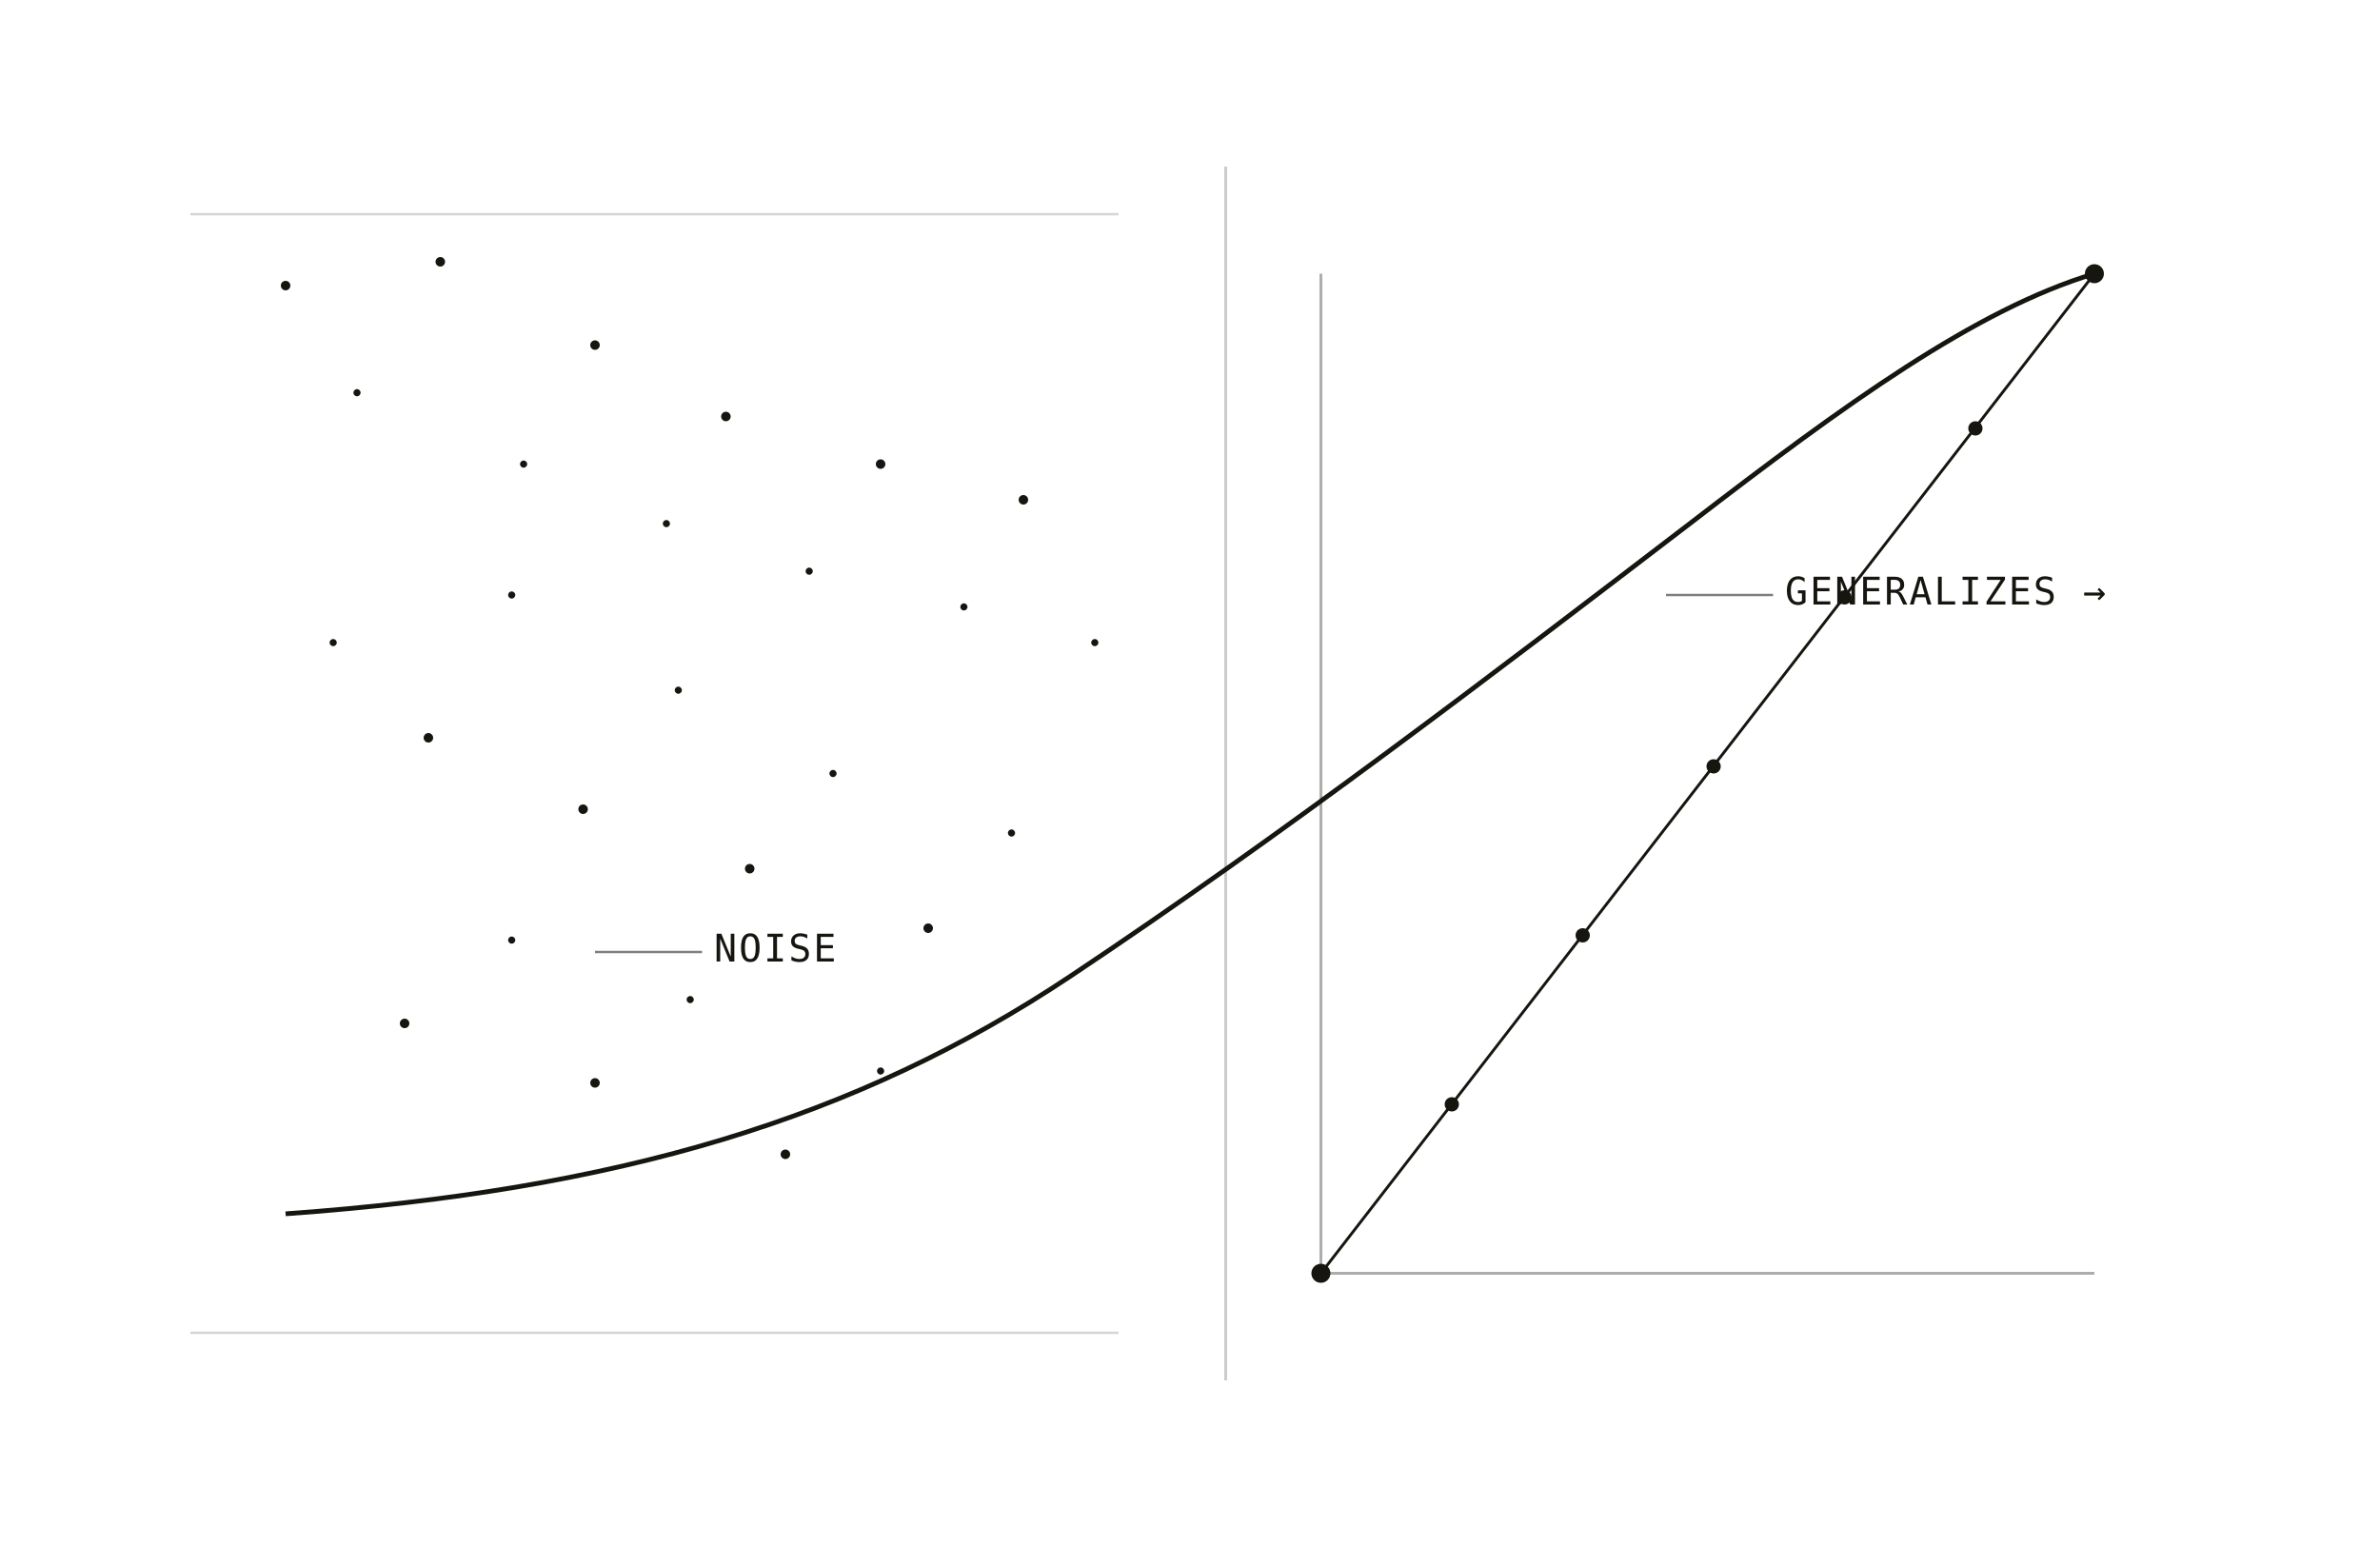
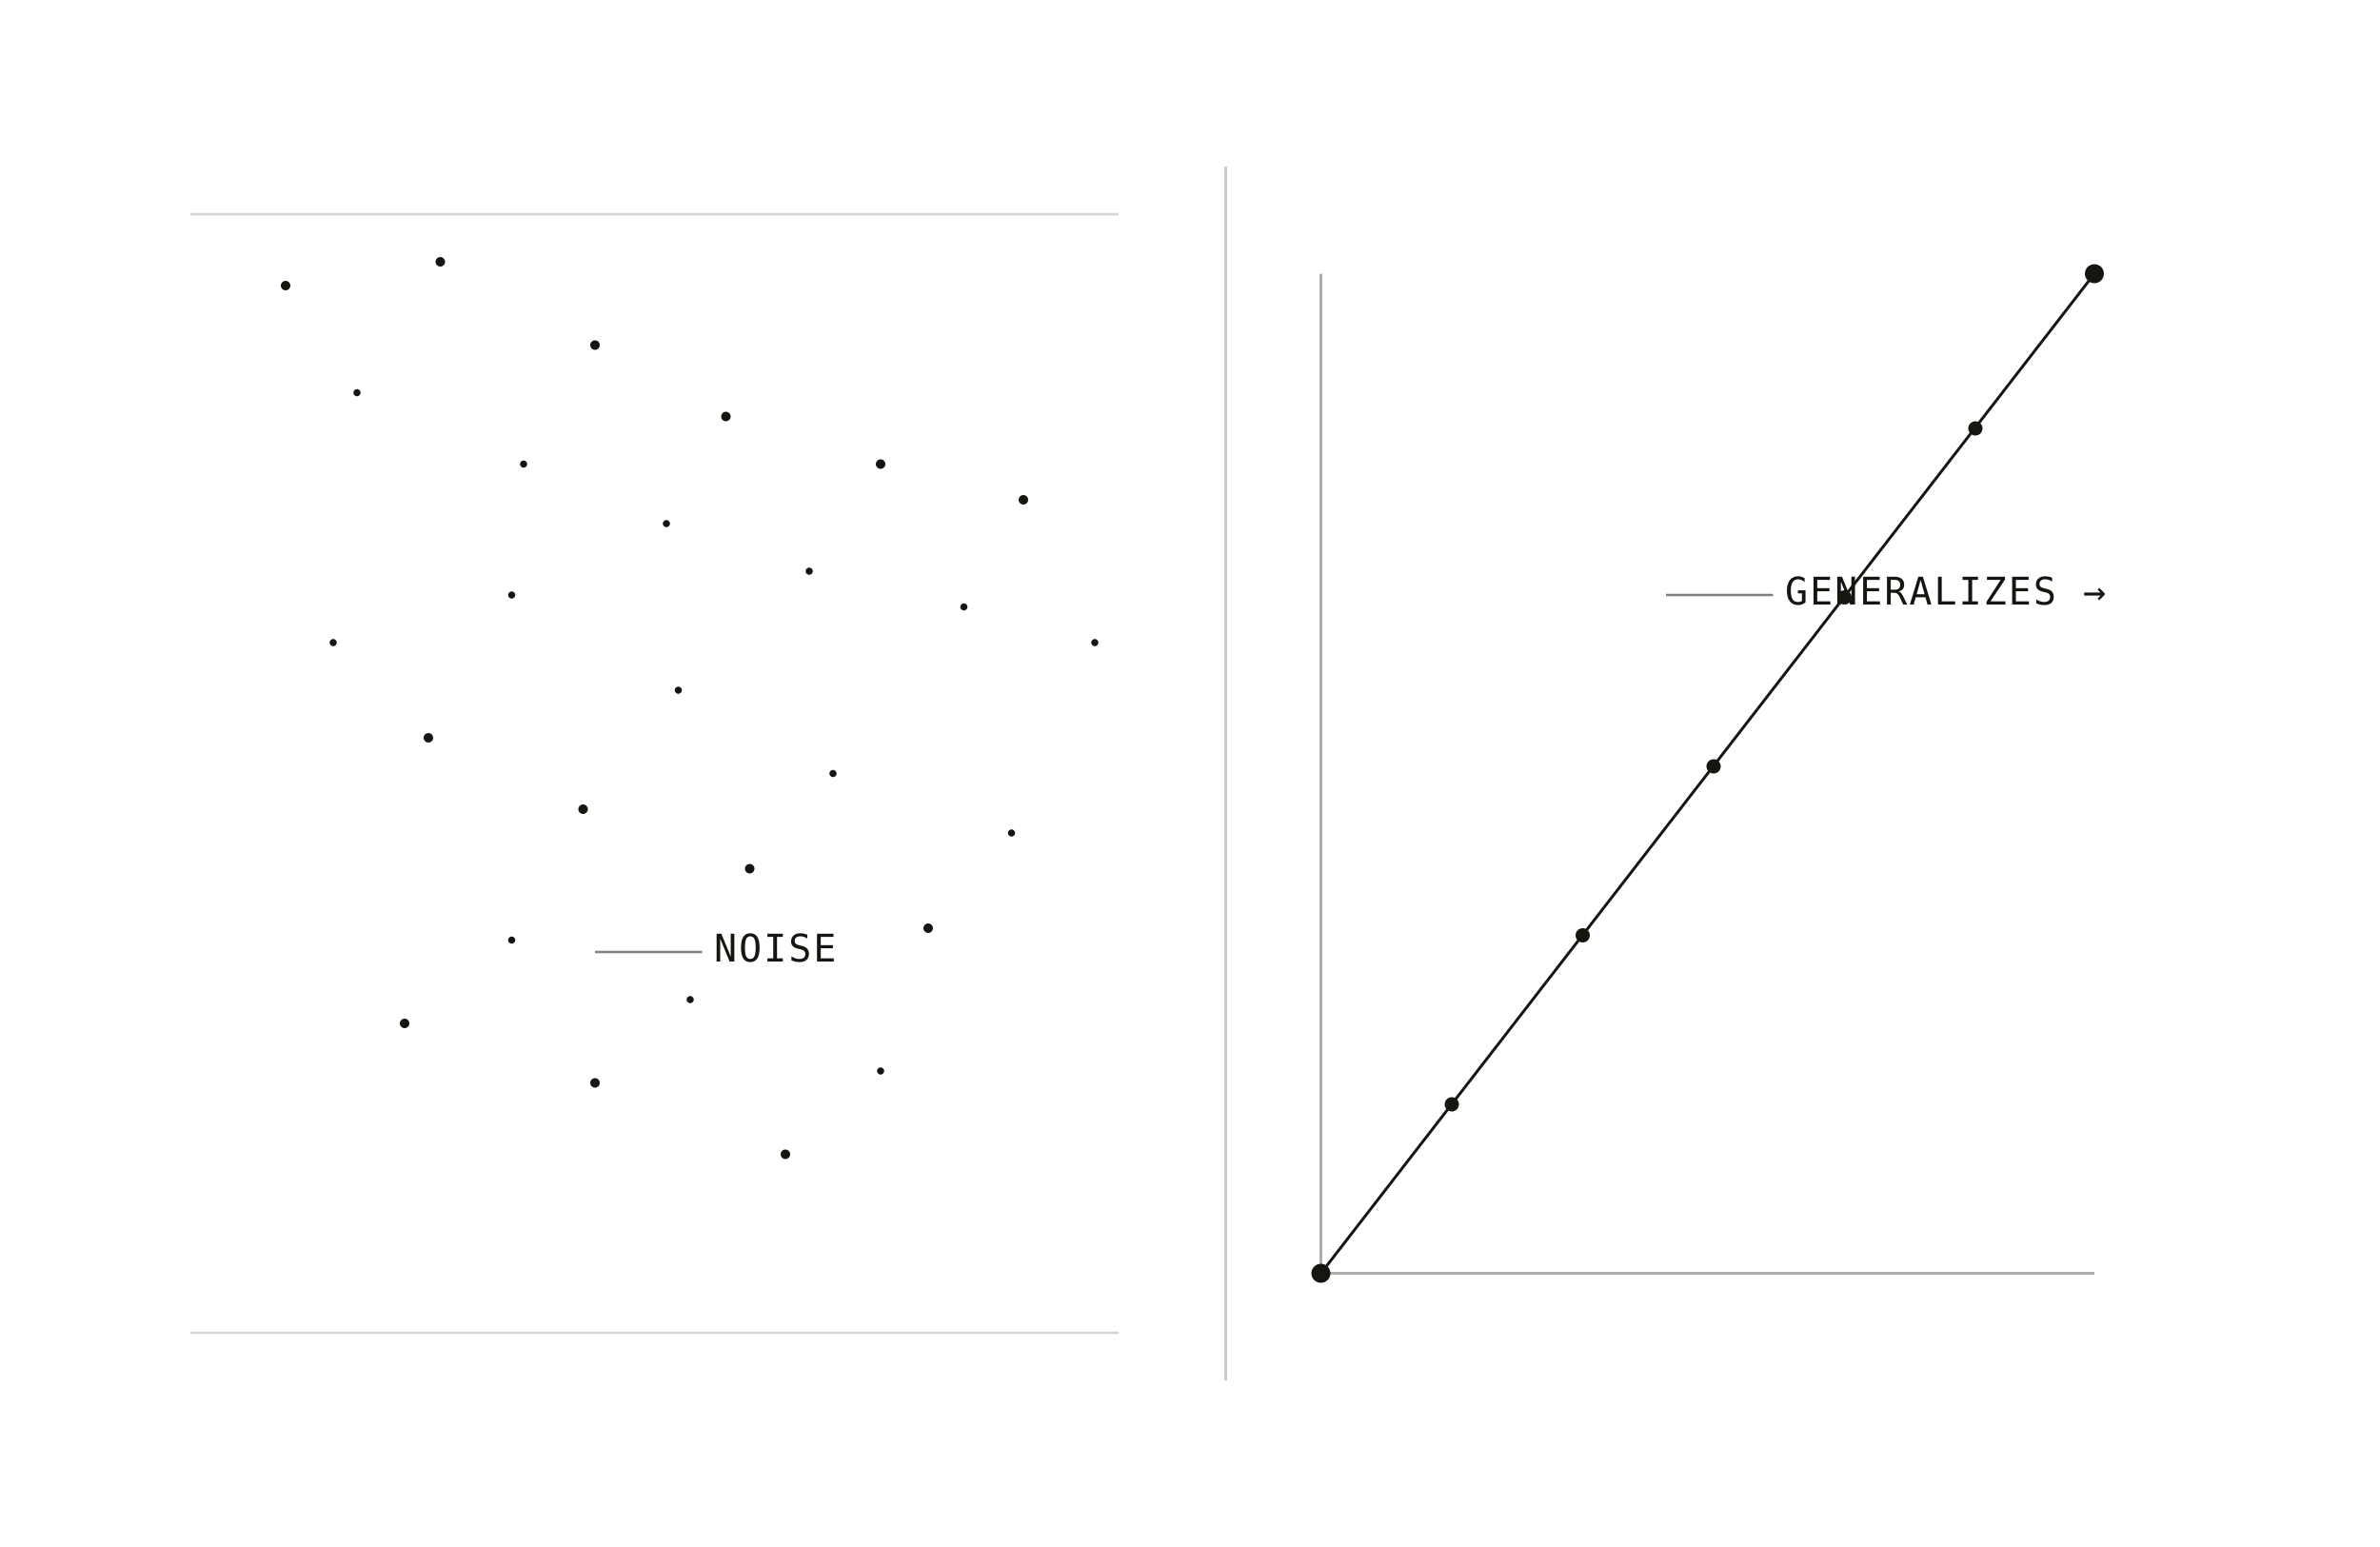
<svg xmlns="http://www.w3.org/2000/svg" viewBox="0 0 1000 650" fill="none">
  <g fill="#17150f">
    <circle cx="120" cy="120" r="2" />
    <circle cx="150" cy="165" r="1.5" />
    <circle cx="185" cy="110" r="2" />
    <circle cx="220" cy="195" r="1.5" />
    <circle cx="250" cy="145" r="2" />
    <circle cx="280" cy="220" r="1.5" />
    <circle cx="305" cy="175" r="2" />
    <circle cx="340" cy="240" r="1.5" />
    <circle cx="370" cy="195" r="2" />
    <circle cx="405" cy="255" r="1.5" />
    <circle cx="430" cy="210" r="2" />
    <circle cx="460" cy="270" r="1.5" />
    <circle cx="140" cy="270" r="1.5" />
    <circle cx="180" cy="310" r="2" />
    <circle cx="215" cy="250" r="1.5" />
    <circle cx="245" cy="340" r="2" />
    <circle cx="285" cy="290" r="1.5" />
    <circle cx="315" cy="365" r="2" />
    <circle cx="350" cy="325" r="1.5" />
    <circle cx="390" cy="390" r="2" />
    <circle cx="425" cy="350" r="1.5" />
    <circle cx="170" cy="430" r="2" />
    <circle cx="215" cy="395" r="1.5" />
    <circle cx="250" cy="455" r="2" />
    <circle cx="290" cy="420" r="1.5" />
    <circle cx="330" cy="485" r="2" />
    <circle cx="370" cy="450" r="1.5" />
  </g>
  <g stroke="#17150f" stroke-width="1.2">
    <path opacity=".22" d="M515 70V580" />
    <path d="M555 535L880 115" />
    <path opacity=".35" d="M555 535L880 535M555 535V115" />
  </g>
  <g fill="#17150f">
    <circle cx="555" cy="535" r="4" />
    <circle cx="610" cy="464" r="3" />
    <circle cx="665" cy="393" r="3" />
    <circle cx="720" cy="322" r="3" />
    <circle cx="775" cy="251" r="3" />
    <circle cx="830" cy="180" r="3" />
    <circle cx="880" cy="115" r="4" />
  </g>
-   <path d="M120 510            C260 500 360 470 450 410            C540 350 625 285 710 220            C775 170 830 130 880 115" stroke="#17150f" stroke-width="2" />
+   <path d="M120 510            C260 500 360 470 450 410            C540 350 625 285 710 220            C775 170 830 130 880 115" stroke="#17150f" stroke-width="2" stroke-dasharray="1400" stroke-dashoffset="1400">
+     <animate class="draw-anim" attributeName="stroke-dashoffset" from="1400" to="0" dur="0.7s" begin="indefinite" fill="freeze" />
+   </path>
  <g stroke="#17150f" opacity=".18">
    <path d="M80 90H470M80 560H470" />
  </g>
  <g stroke="#17150f" stroke-width="1">
    <path d="M250 400H295" opacity=".55" />
    <path d="M700 250H745" opacity=".55" />
  </g>
  <g fill="#17150f" font-family="monospace" font-size="16" letter-spacing=".05em">
    <text x="300" y="404">NOISE</text>
    <text x="750" y="254">GENERALIZES →</text>
  </g>
</svg>
